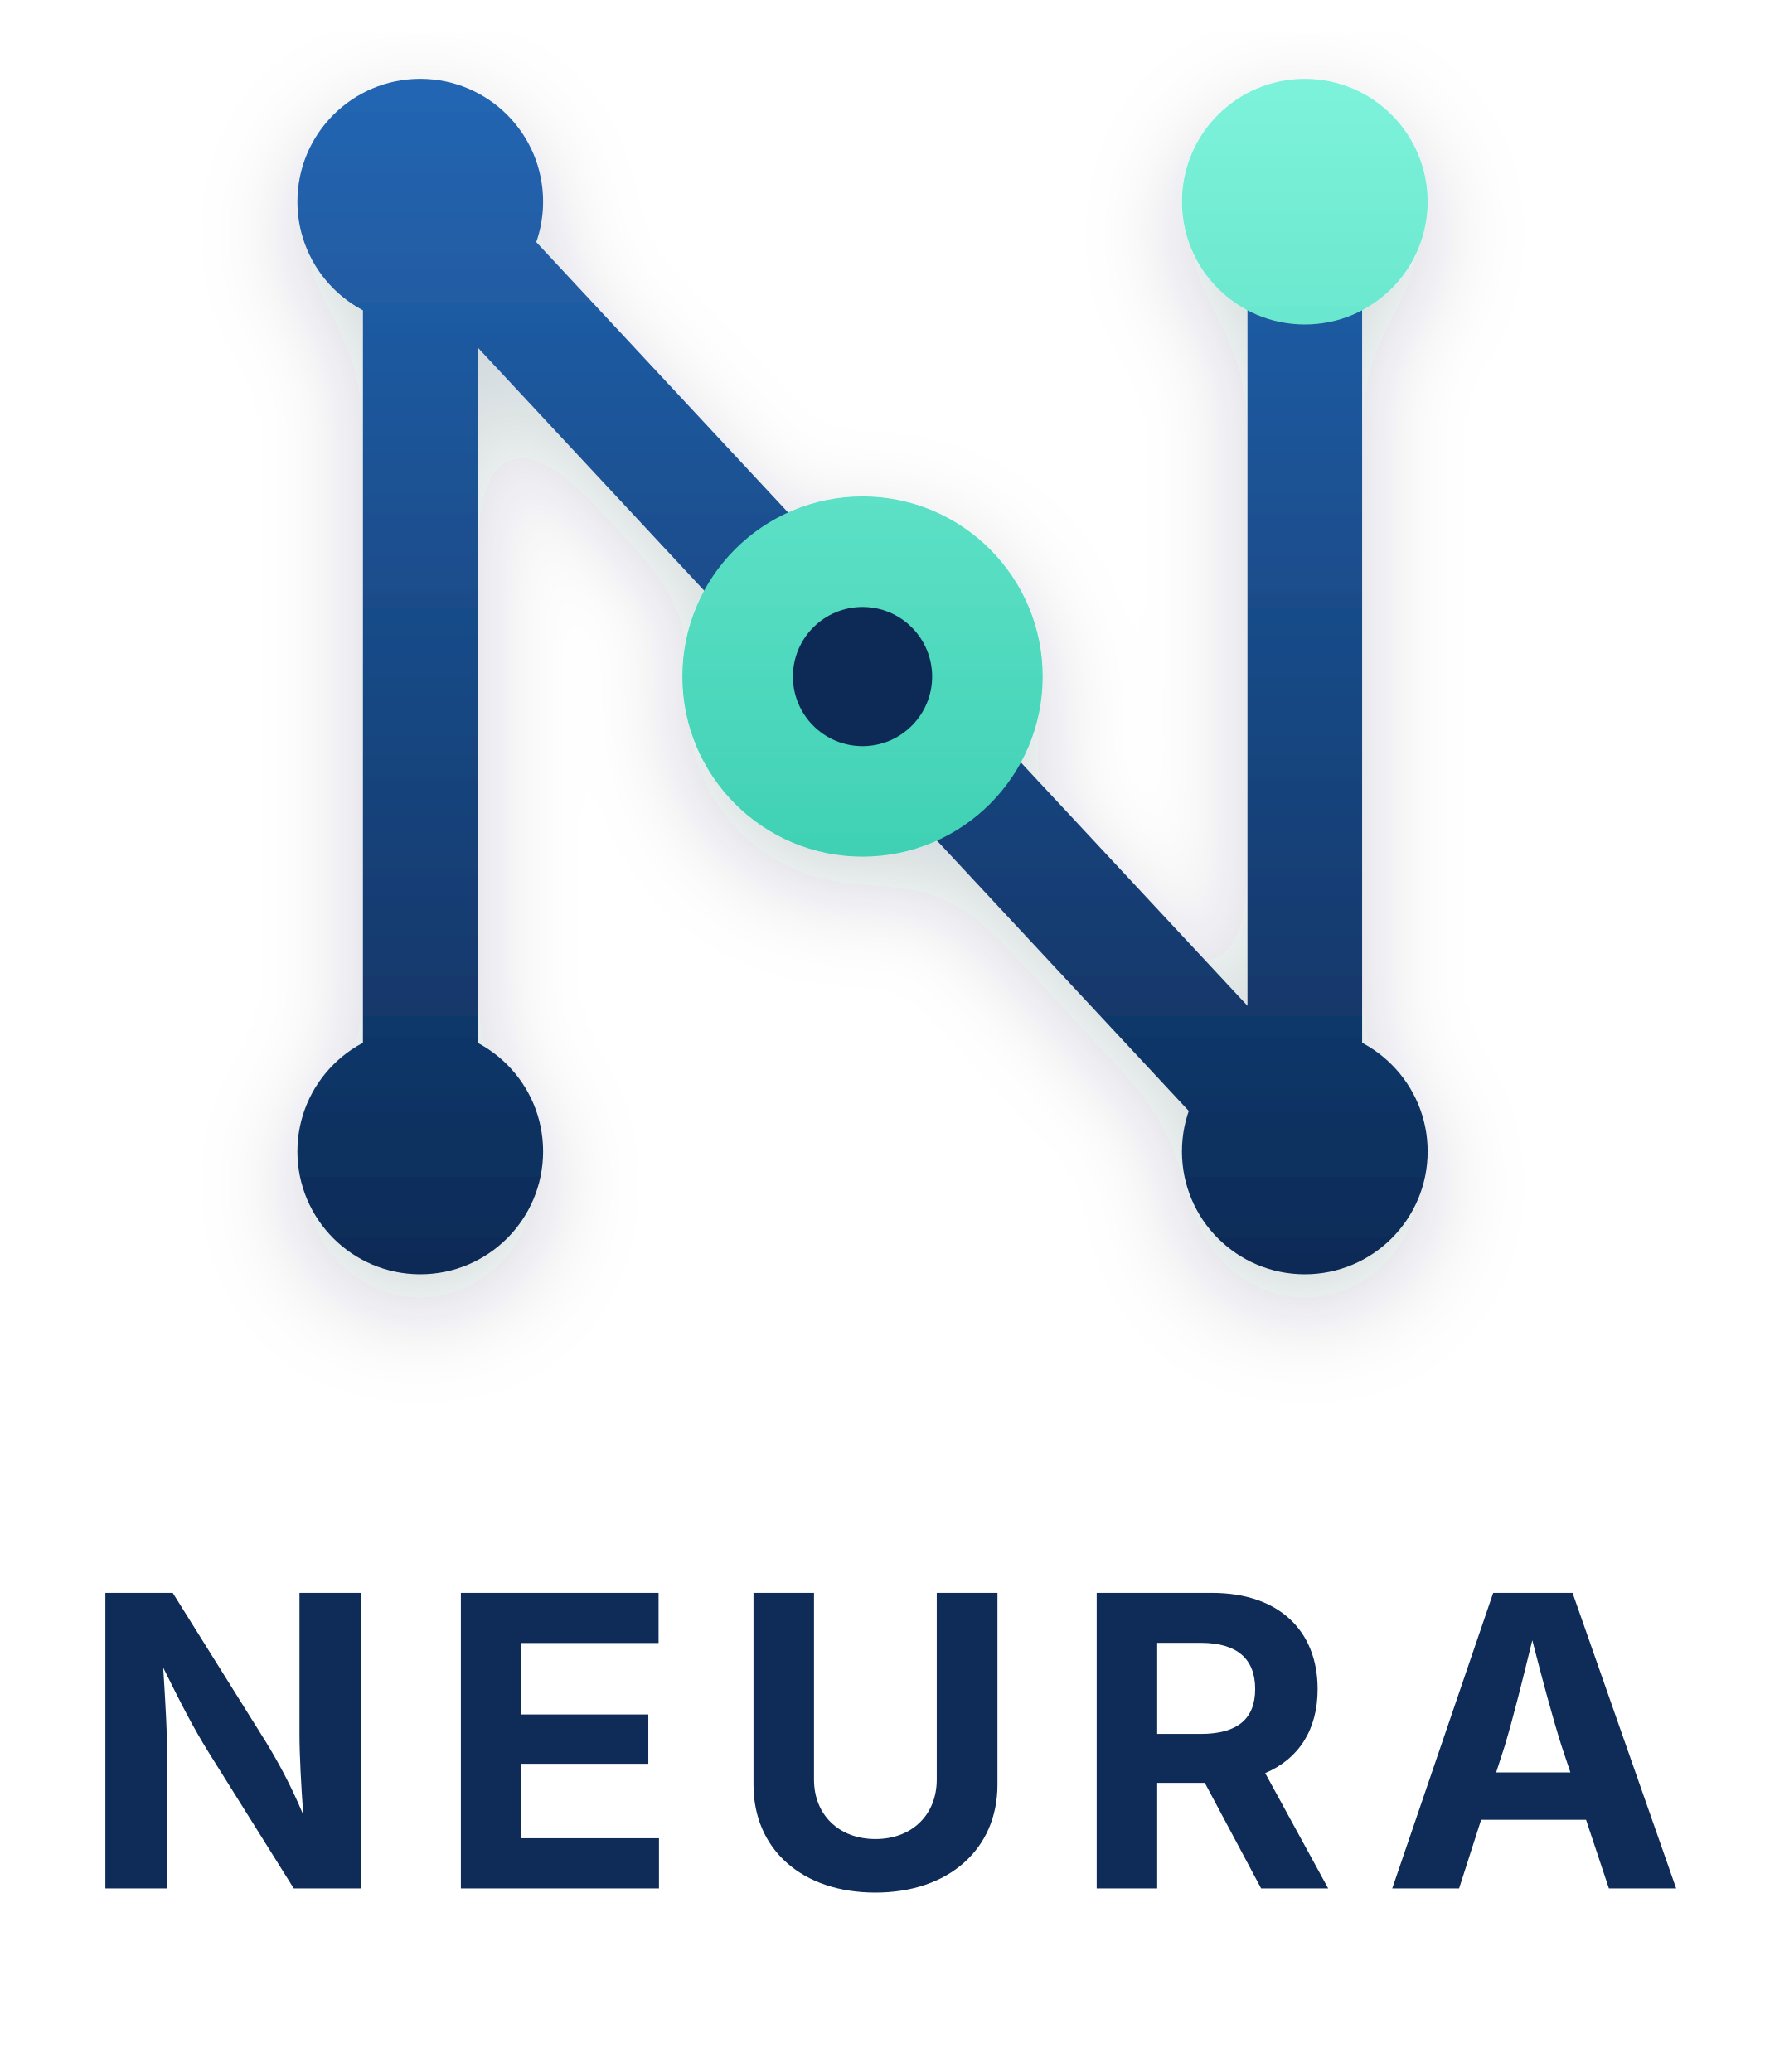
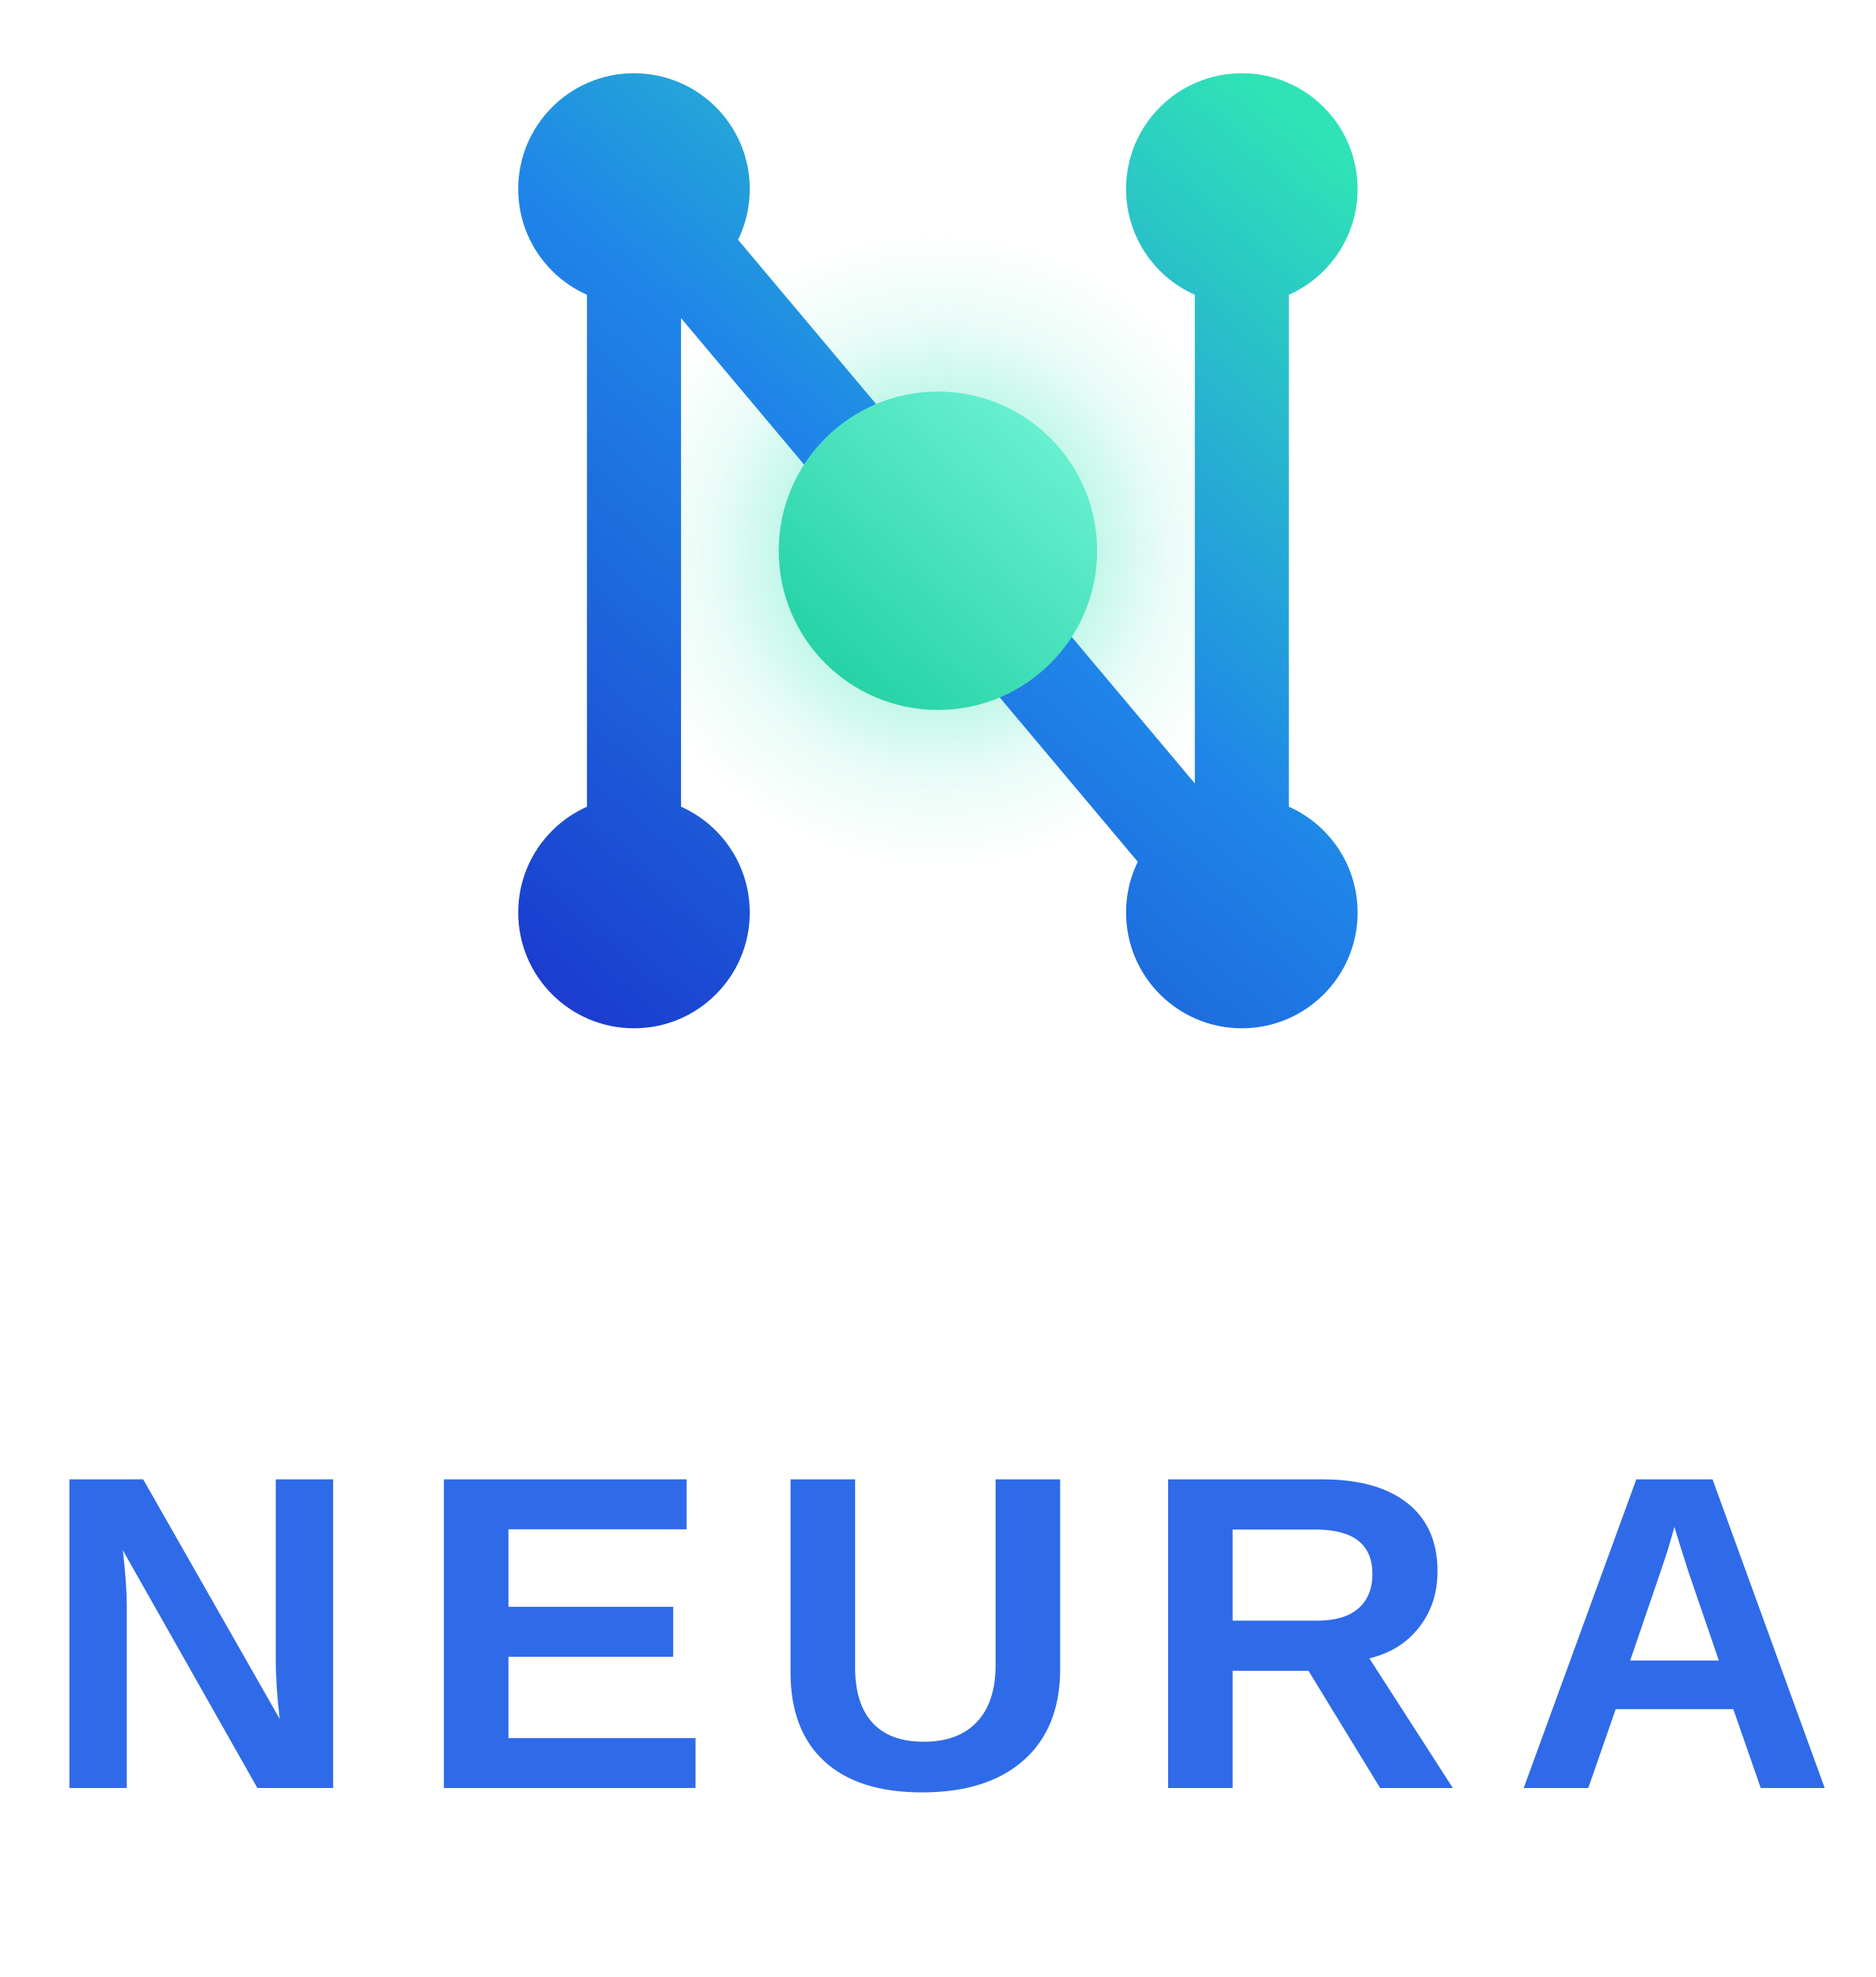
- <svg xmlns="http://www.w3.org/2000/svg" xmlns:xlink="http://www.w3.org/1999/xlink" viewBox="18.36 28.06 269.27 315.63" width="269" height="316">
+ <svg xmlns="http://www.w3.org/2000/svg" viewBox="20.71 61.88 258.58 273.24" width="259" height="273">
  <defs>
-     <style>
-       .wordmark{
-         font-family:"Segoe UI","Inter","Roboto",system-ui,-apple-system,"Helvetica Neue",Arial,sans-serif;
-         font-weight:700;
-         fill:#0E2C57;
-       }
-     </style>
-     <linearGradient id="grad-blue" gradientUnits="userSpaceOnUse" x1="100" y1="20" x2="100" y2="182">
-       <stop offset="0" stop-color="#2569B8" />
-       <stop offset="1" stop-color="#0B2750" />
+     <linearGradient id="grad-net" gradientUnits="userSpaceOnUse" x1="50" y1="162" x2="152" y2="42">
+       <stop offset="0" stop-color="#1B3ECF" />
+       <stop offset="0.52" stop-color="#1F86E8" />
+       <stop offset="1" stop-color="#2FE3B6" />
    </linearGradient>
-     <linearGradient id="grad-mint" gradientUnits="userSpaceOnUse" x1="100" y1="28" x2="100" y2="172">
-       <stop offset="0" stop-color="#7DF2DA" />
-       <stop offset="1" stop-color="#1FBFA0" />
+     <linearGradient id="grad-core" gradientUnits="userSpaceOnUse" x1="82" y1="120" x2="118" y2="80">
+       <stop offset="0" stop-color="#1ECFA2" />
+       <stop offset="1" stop-color="#6FF3D4" />
    </linearGradient>
-     <filter id="soft-shadow" x="-20%" y="-20%" width="140%" height="140%" color-interpolation-filters="sRGB">
-       <feDropShadow dx="0" dy="4" stdDeviation="6" flood-color="#07203F" flood-opacity="0.18" />
-     </filter>
-     <path id="link-path" fill="none" stroke-linecap="round" stroke-linejoin="round" d="M46 158 V42 L154 158 V42" />
-     <path id="link-path-trim" fill="none" stroke-linecap="round" d="M46 134 V66 M62.4 59.6 L137.6 140.4 M154 134 V66" />
-     <g id="mark-solid">
-       <use xlink:href="#link-path" href="#link-path" stroke="url(#grad-blue)" stroke-width="14" />
-       <circle cx="46" cy="42" r="15" fill="url(#grad-blue)" />
-       <circle cx="46" cy="158" r="15" fill="url(#grad-blue)" />
-       <circle cx="154" cy="158" r="15" fill="url(#grad-blue)" />
-       <circle cx="154" cy="42" r="15" fill="url(#grad-mint)" />
-       <circle cx="100" cy="100" r="22" fill="url(#grad-mint)" />
-       <circle cx="100" cy="100" r="8.5" fill="#0E2C57" />
+     <radialGradient id="grad-glow" gradientUnits="userSpaceOnUse" cx="100" cy="100" r="44">
+       <stop offset="0.42" stop-color="#2FE3B6" stop-opacity="0.34" />
+       <stop offset="0.72" stop-color="#2FE3B6" stop-opacity="0.10" />
+       <stop offset="1" stop-color="#2FE3B6" stop-opacity="0" />
+     </radialGradient>
+     <path id="net-links" fill="none" stroke-width="13" stroke-linecap="round" stroke-linejoin="round" d="M58 50 V150 M58 50 L142 150 M142 50 V150" />
+     <g id="net-corners">
+       <circle cx="58" cy="50" r="16" />
+       <circle cx="58" cy="150" r="16" />
+       <circle cx="142" cy="50" r="16" />
+       <circle cx="142" cy="150" r="16" />
    </g>
-     <g id="mark-line" fill="none" stroke="currentColor" stroke-width="10">
-       <use xlink:href="#link-path-trim" href="#link-path-trim" />
-       <circle cx="46" cy="42" r="11" />
-       <circle cx="46" cy="158" r="11" />
-       <circle cx="154" cy="158" r="11" />
-       <circle cx="154" cy="42" r="11" />
-       <circle cx="100" cy="100" r="20" fill="currentColor" stroke="none" />
+     <circle id="net-core" cx="100" cy="100" r="22" />
+     <g id="mark-color">
+       <circle cx="100" cy="100" r="44" fill="url(#grad-glow)" />
+       <use href="#net-links" stroke="url(#grad-net)" />
+       <g fill="url(#grad-net)">
+         <use href="#net-corners" />
+       </g>
+       <use href="#net-core" fill="url(#grad-core)" />
+     </g>
+     <g id="mark-mono" fill="currentColor" stroke="none">
+       <use href="#net-links" fill="none" stroke="currentColor" />
+       <use href="#net-corners" />
+       <use href="#net-core" />
+     </g>
+     <g id="wordmark">
+       <text x="0" y="0" text-anchor="middle" fill="currentColor" font-family="Segoe UI, Helvetica Neue, Arial, sans-serif" font-size="80" font-weight="600" letter-spacing="9">NEURA</text>
    </g>
  </defs>
-   <g id="v-stacked" data-viewbox="0 0 300 360">
-     <g transform="translate(25 6) scale(1.25)">
-       <use xlink:href="#mark-solid" href="#mark-solid" filter="url(#soft-shadow)" />
-     </g>
-     <text class="wordmark" x="153" y="316" font-size="62" letter-spacing="7" text-anchor="middle">NEURA</text>
+   <g id="v-stacked" data-viewbox="0 0 300 380" color="#2F6BE8">
+     <use href="#mark-color" transform="translate(50,38)" />
+     <use href="#wordmark" transform="translate(150,309) scale(0.775)" />
  </g>
</svg>
